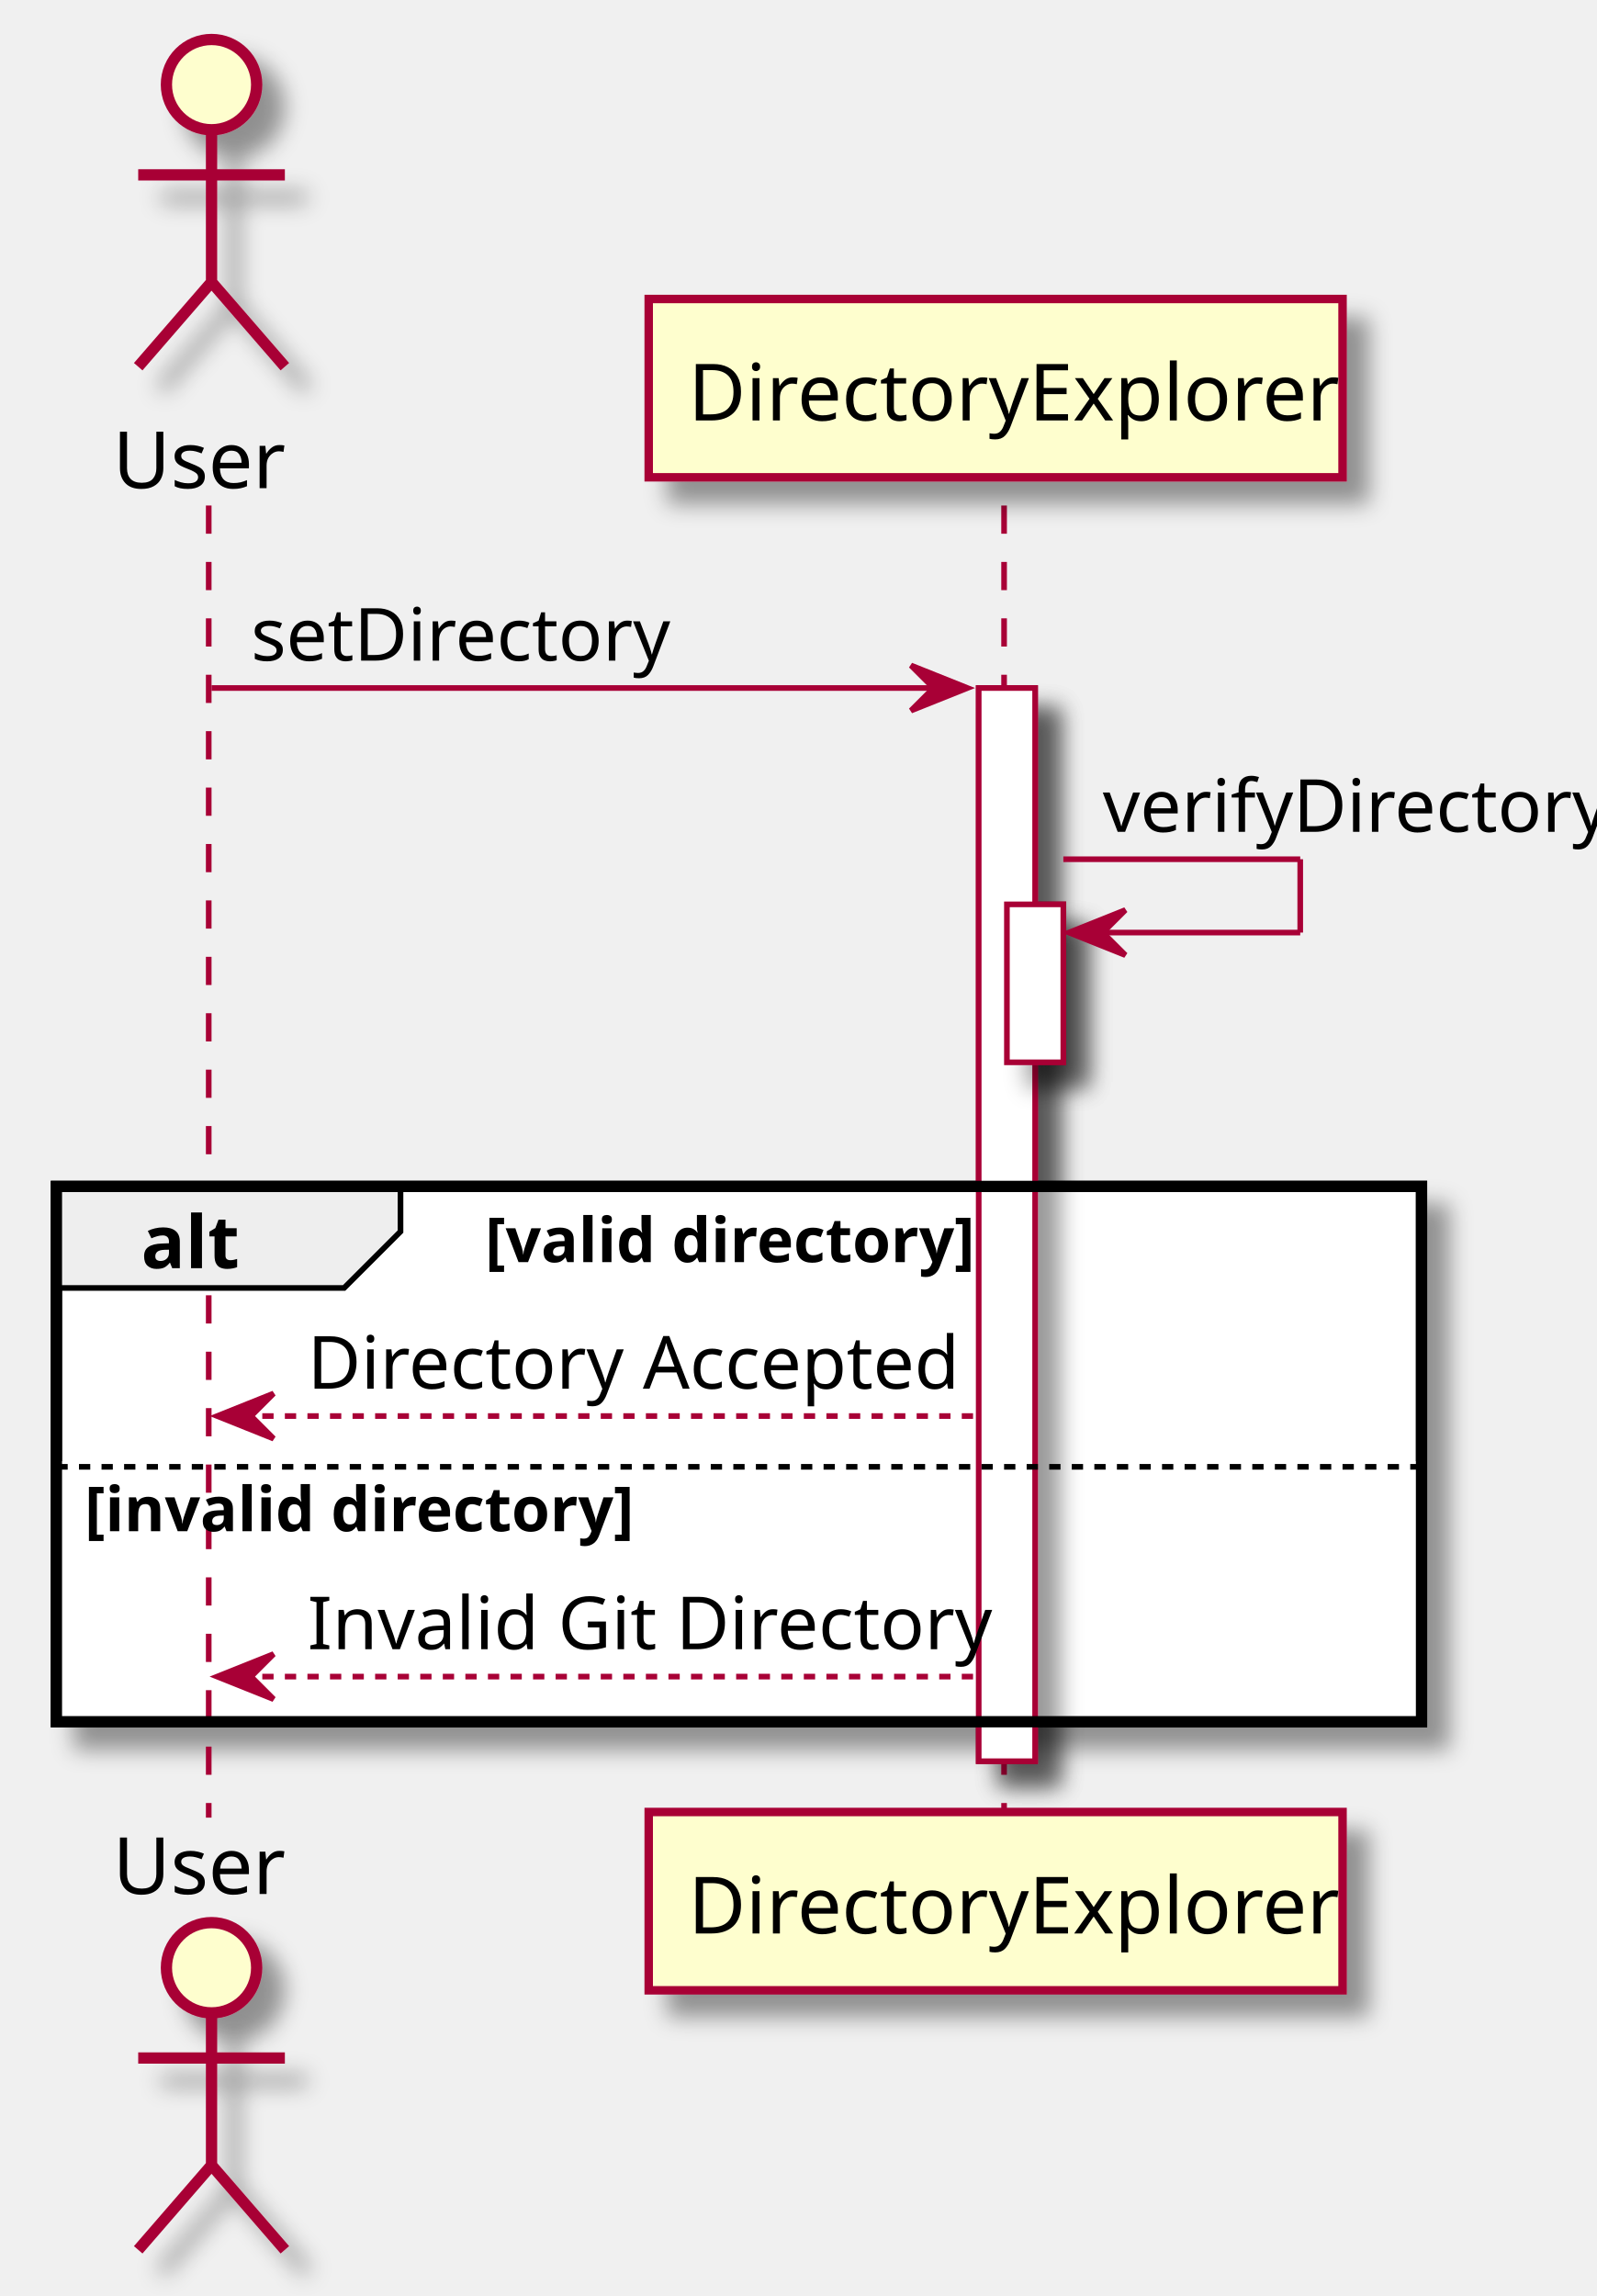
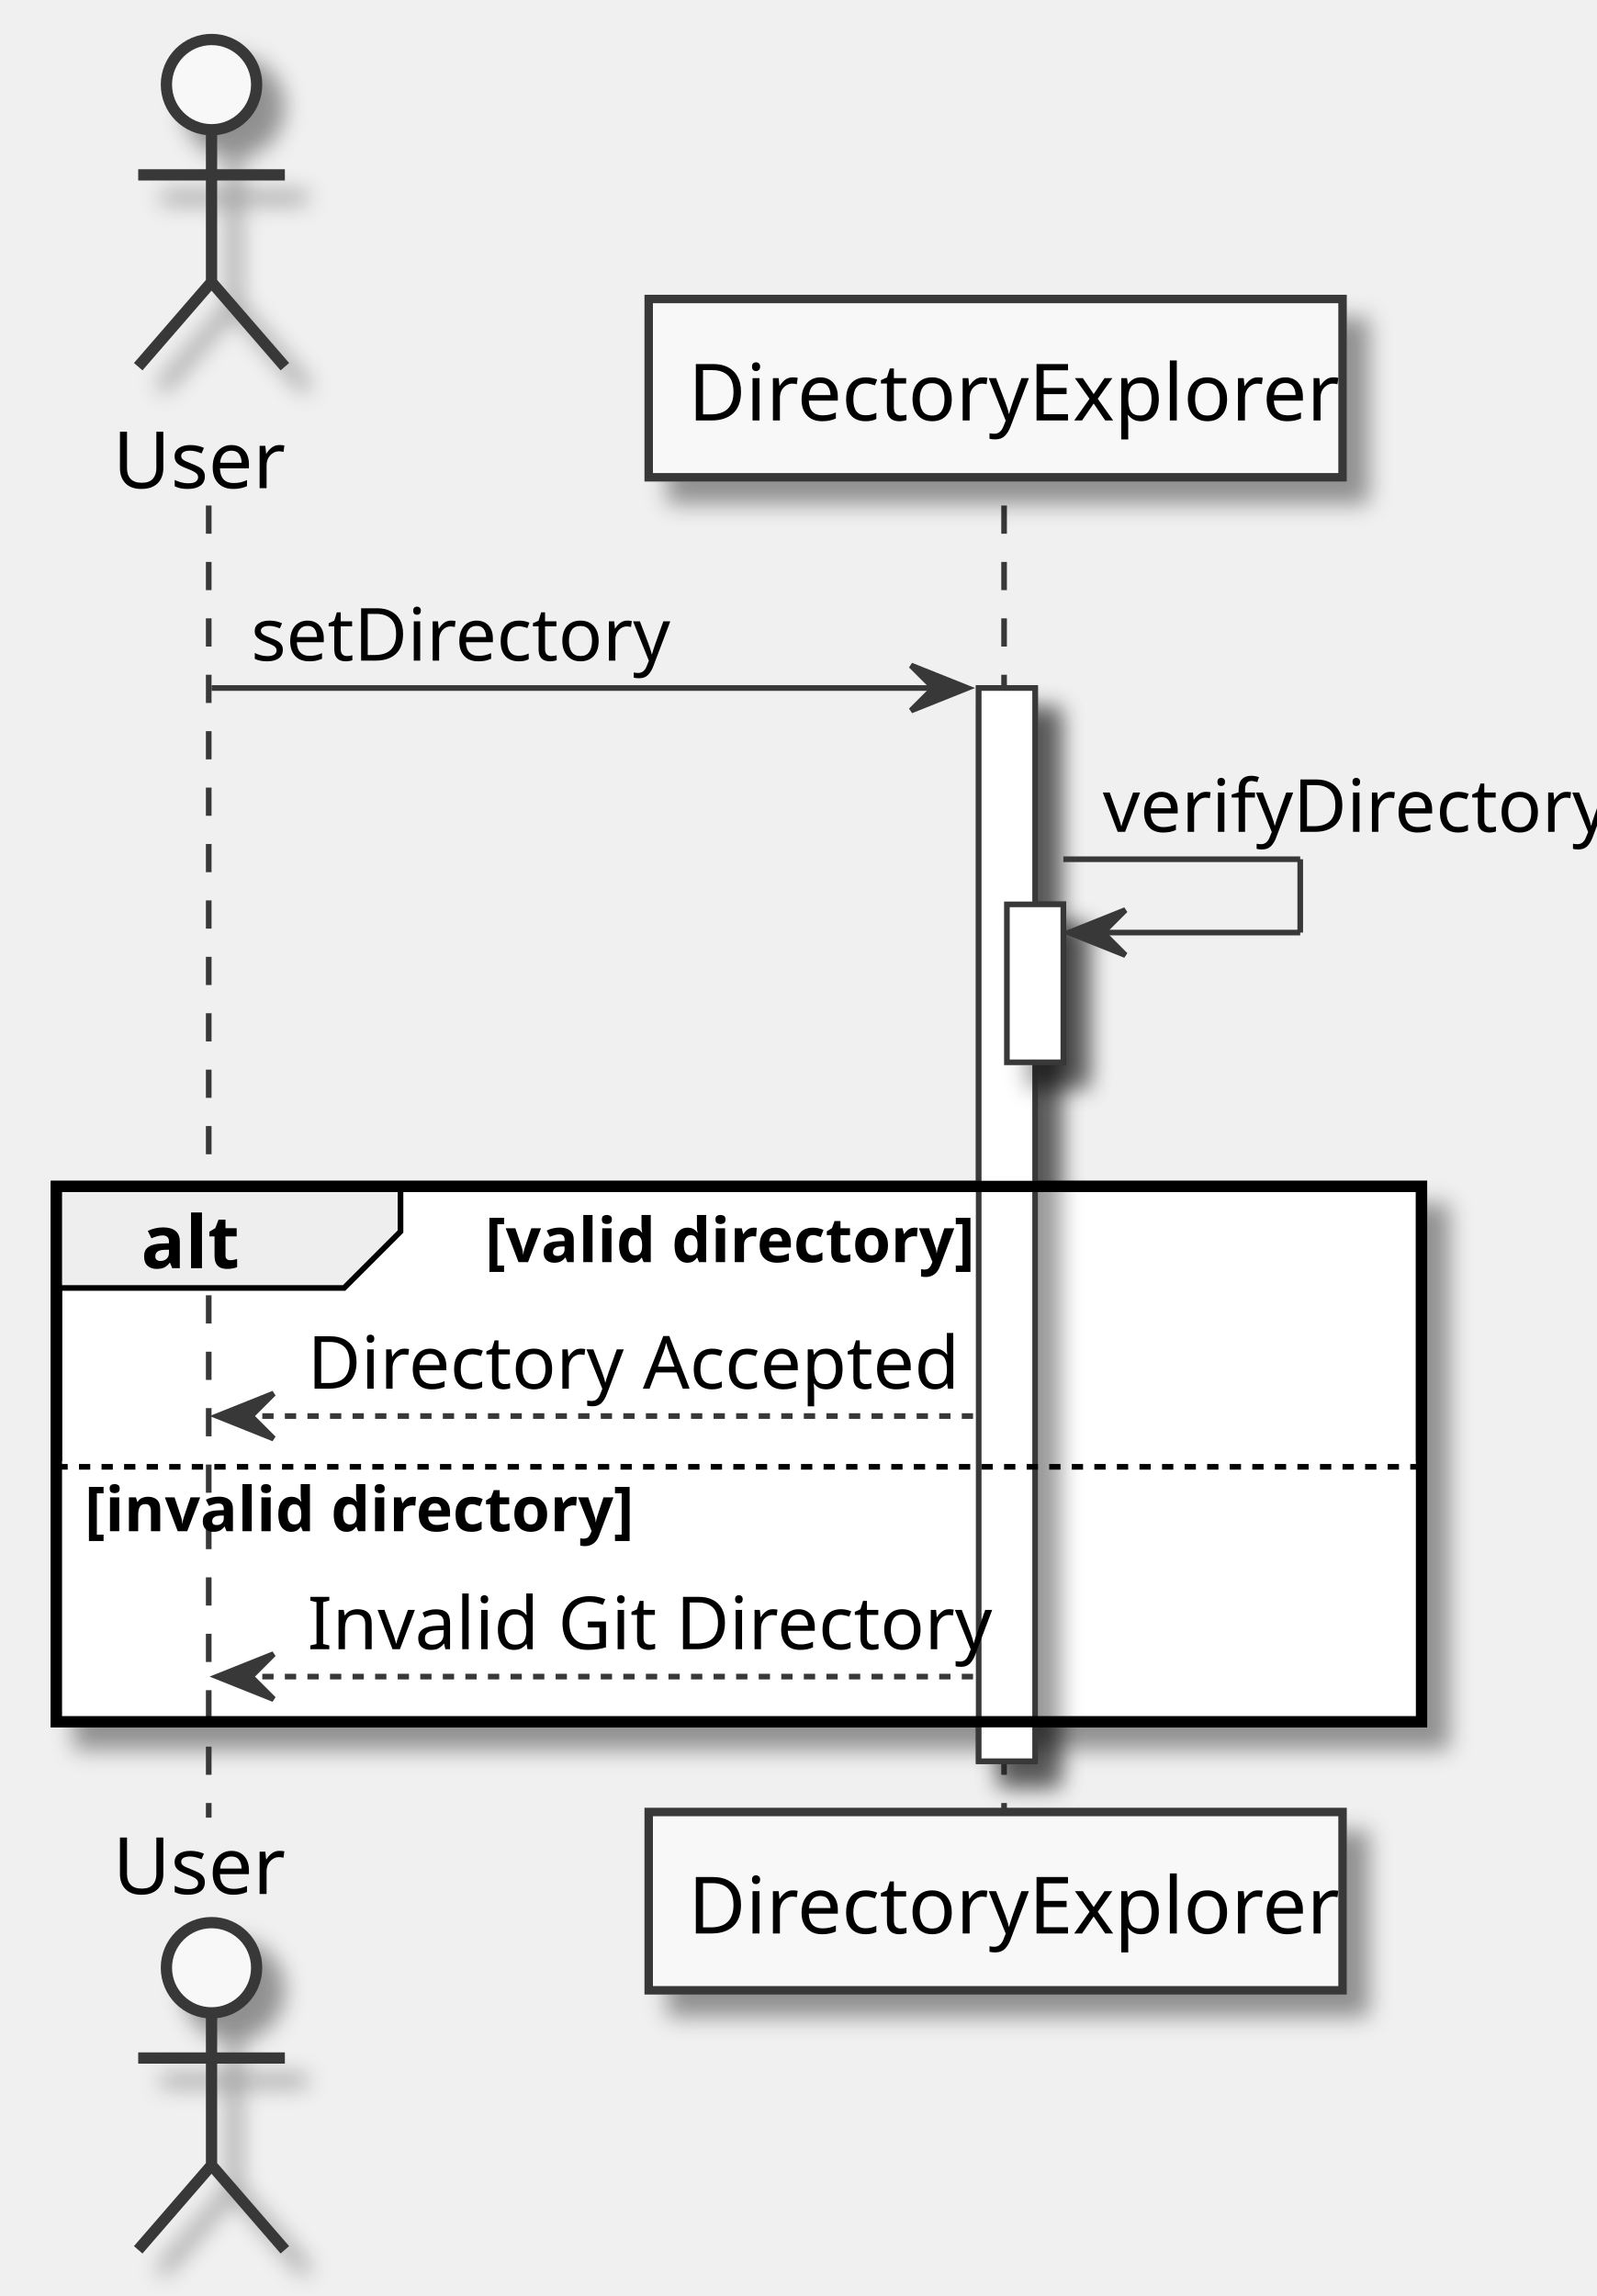
<svg xmlns="http://www.w3.org/2000/svg" contentScriptType="application/ecmascript" contentStyleType="text/css" height="407px" preserveAspectRatio="none" style="width:283px;height:407px;" version="1.1" viewBox="0 0 283 407" width="283px" zoomAndPan="magnify">
  <defs>
-     <filter height="300%" id="fgq6fwwk52pcp" width="300%" x="-1" y="-1">
+     <filter height="300%" id="f1k57o7ubbflzp" width="300%" x="-1" y="-1">
      <feGaussianBlur result="blurOut" stdDeviation="2.0" />
      <feColorMatrix in="blurOut" result="blurOut2" type="matrix" values="0 0 0 0 0 0 0 0 0 0 0 0 0 0 0 0 0 0 .4 0" />
      <feOffset dx="4.0" dy="4.0" in="blurOut2" result="blurOut3" />
      <feBlend in="SourceGraphic" in2="blurOut3" mode="normal" />
    </filter>
  </defs>
  <g>
-     <rect fill="#FFFFFF" filter="url(#fgq6fwwk52pcp)" height="190.242" style="stroke:#A80036;stroke-width:1.0;" width="10" x="173.5" y="121.961" />
-     <rect fill="#FFFFFF" filter="url(#fgq6fwwk52pcp)" height="28" style="stroke:#A80036;stroke-width:1.0;" width="10" x="178.5" y="160.312" />
-     <rect fill="#FFFFFF" filter="url(#fgq6fwwk52pcp)" height="94.891" style="stroke:#000000;stroke-width:2.0;" width="242" x="10" y="210.312" />
+     <rect fill="#FFFFFF" filter="url(#f1k57o7ubbflzp)" height="190.242" style="stroke:#383838;stroke-width:1.0;" width="10" x="173.5" y="121.961" />
+     <rect fill="#FFFFFF" filter="url(#f1k57o7ubbflzp)" height="28" style="stroke:#383838;stroke-width:1.0;" width="10" x="178.5" y="160.312" />
+     <rect fill="#FFFFFF" filter="url(#f1k57o7ubbflzp)" height="94.891" style="stroke:#000000;stroke-width:2.0;" width="242" x="10" y="210.312" />
    <rect fill="#FFFFFF" height="46.188" style="stroke:none;stroke-width:1.0;" width="242" x="10" y="259.016" />
-     <line style="stroke:#A80036;stroke-width:1.0;stroke-dasharray:5.0,5.0;" x1="37" x2="37" y1="89.609" y2="322.203" />
-     <line style="stroke:#A80036;stroke-width:1.0;stroke-dasharray:5.0,5.0;" x1="178" x2="178" y1="89.609" y2="322.203" />
+     <line style="stroke:#383838;stroke-width:1.0;stroke-dasharray:5.0,5.0;" x1="37" x2="37" y1="89.609" y2="322.203" />
+     <line style="stroke:#383838;stroke-width:1.0;stroke-dasharray:5.0,5.0;" x1="178" x2="178" y1="89.609" y2="322.203" />
    <text fill="#000000" font-family="sans-serif" font-size="14" lengthAdjust="spacing" textLength="29" x="20" y="86.533">User</text>
-     <ellipse cx="37.5" cy="15" fill="#FEFECE" filter="url(#fgq6fwwk52pcp)" rx="8" ry="8" style="stroke:#A80036;stroke-width:2.0;" />
-     <path d="M37.5,23 L37.5,50 M24.5,31 L50.5,31 M37.5,50 L24.5,65 M37.5,50 L50.5,65 " fill="none" filter="url(#fgq6fwwk52pcp)" style="stroke:#A80036;stroke-width:2.0;" />
+     <ellipse cx="37.5" cy="15" fill="#F8F8F8" filter="url(#f1k57o7ubbflzp)" rx="8" ry="8" style="stroke:#383838;stroke-width:2.0;" />
+     <path d="M37.5,23 L37.5,50 M24.5,31 L50.5,31 M37.5,50 L24.5,65 M37.5,50 L50.5,65 " fill="none" filter="url(#f1k57o7ubbflzp)" style="stroke:#383838;stroke-width:2.0;" />
    <text fill="#000000" font-family="sans-serif" font-size="14" lengthAdjust="spacing" textLength="29" x="20" y="335.736">User</text>
-     <ellipse cx="37.5" cy="348.812" fill="#FEFECE" filter="url(#fgq6fwwk52pcp)" rx="8" ry="8" style="stroke:#A80036;stroke-width:2.0;" />
-     <path d="M37.5,356.812 L37.5,383.812 M24.5,364.812 L50.5,364.812 M37.5,383.812 L24.5,398.812 M37.5,383.812 L50.5,398.812 " fill="none" filter="url(#fgq6fwwk52pcp)" style="stroke:#A80036;stroke-width:2.0;" />
-     <rect fill="#FEFECE" filter="url(#fgq6fwwk52pcp)" height="31.609" style="stroke:#A80036;stroke-width:1.5;" width="123" x="115" y="53" />
+     <ellipse cx="37.5" cy="348.812" fill="#F8F8F8" filter="url(#f1k57o7ubbflzp)" rx="8" ry="8" style="stroke:#383838;stroke-width:2.0;" />
+     <path d="M37.5,356.812 L37.5,383.812 M24.5,364.812 L50.5,364.812 M37.5,383.812 L24.5,398.812 M37.5,383.812 L50.5,398.812 " fill="none" filter="url(#f1k57o7ubbflzp)" style="stroke:#383838;stroke-width:2.0;" />
+     <rect fill="#F8F8F8" filter="url(#f1k57o7ubbflzp)" height="31.609" style="stroke:#383838;stroke-width:1.5;" width="123" x="115" y="53" />
    <text fill="#000000" font-family="sans-serif" font-size="14" lengthAdjust="spacing" textLength="109" x="122" y="74.533">DirectoryExplorer</text>
-     <rect fill="#FEFECE" filter="url(#fgq6fwwk52pcp)" height="31.609" style="stroke:#A80036;stroke-width:1.5;" width="123" x="115" y="321.203" />
+     <rect fill="#F8F8F8" filter="url(#f1k57o7ubbflzp)" height="31.609" style="stroke:#383838;stroke-width:1.5;" width="123" x="115" y="321.203" />
    <text fill="#000000" font-family="sans-serif" font-size="14" lengthAdjust="spacing" textLength="109" x="122" y="342.736">DirectoryExplorer</text>
-     <rect fill="#FFFFFF" filter="url(#fgq6fwwk52pcp)" height="190.242" style="stroke:#A80036;stroke-width:1.0;" width="10" x="173.5" y="121.961" />
-     <rect fill="#FFFFFF" filter="url(#fgq6fwwk52pcp)" height="28" style="stroke:#A80036;stroke-width:1.0;" width="10" x="178.5" y="160.312" />
-     <polygon fill="#A80036" points="161.5,117.961,171.5,121.961,161.5,125.961,165.5,121.961" style="stroke:#A80036;stroke-width:1.0;" />
-     <line style="stroke:#A80036;stroke-width:1.0;" x1="37.5" x2="167.5" y1="121.961" y2="121.961" />
+     <rect fill="#FFFFFF" filter="url(#f1k57o7ubbflzp)" height="190.242" style="stroke:#383838;stroke-width:1.0;" width="10" x="173.5" y="121.961" />
+     <rect fill="#FFFFFF" filter="url(#f1k57o7ubbflzp)" height="28" style="stroke:#383838;stroke-width:1.0;" width="10" x="178.5" y="160.312" />
+     <polygon fill="#383838" points="161.5,117.961,171.5,121.961,161.5,125.961,165.5,121.961" style="stroke:#383838;stroke-width:1.0;" />
+     <line style="stroke:#383838;stroke-width:1.0;" x1="37.5" x2="167.5" y1="121.961" y2="121.961" />
    <text fill="#000000" font-family="sans-serif" font-size="13" lengthAdjust="spacing" textLength="70" x="44.5" y="117.105">setDirectory</text>
-     <line style="stroke:#A80036;stroke-width:1.0;" x1="188.5" x2="230.5" y1="152.312" y2="152.312" />
-     <line style="stroke:#A80036;stroke-width:1.0;" x1="230.5" x2="230.5" y1="152.312" y2="165.312" />
-     <line style="stroke:#A80036;stroke-width:1.0;" x1="189.5" x2="230.5" y1="165.312" y2="165.312" />
-     <polygon fill="#A80036" points="199.5,161.312,189.5,165.312,199.5,169.312,195.5,165.312" style="stroke:#A80036;stroke-width:1.0;" />
+     <line style="stroke:#383838;stroke-width:1.0;" x1="188.5" x2="230.5" y1="152.312" y2="152.312" />
+     <line style="stroke:#383838;stroke-width:1.0;" x1="230.5" x2="230.5" y1="152.312" y2="165.312" />
+     <line style="stroke:#383838;stroke-width:1.0;" x1="189.5" x2="230.5" y1="165.312" y2="165.312" />
+     <polygon fill="#383838" points="199.5,161.312,189.5,165.312,199.5,169.312,195.5,165.312" style="stroke:#383838;stroke-width:1.0;" />
    <text fill="#000000" font-family="sans-serif" font-size="13" lengthAdjust="spacing" textLength="81" x="195.5" y="147.456">verifyDirectory</text>
    <path d="M10,210.312 L71,210.312 L71,218.312 L61,228.312 L10,228.312 L10,210.312 " fill="#EEEEEE" style="stroke:#000000;stroke-width:1.0;" />
    <rect fill="none" height="94.891" style="stroke:#000000;stroke-width:2.0;" width="242" x="10" y="210.312" />
    <text fill="#000000" font-family="sans-serif" font-size="13" font-weight="bold" lengthAdjust="spacing" textLength="16" x="25" y="224.808">alt</text>
    <text fill="#000000" font-family="sans-serif" font-size="11" font-weight="bold" lengthAdjust="spacing" textLength="86" x="86" y="223.731">[valid directory]</text>
-     <polygon fill="#A80036" points="48.5,247.016,38.5,251.016,48.5,255.016,44.5,251.016" style="stroke:#A80036;stroke-width:1.0;" />
-     <line style="stroke:#A80036;stroke-width:1.0;stroke-dasharray:2.0,2.0;" x1="42.5" x2="172.5" y1="251.016" y2="251.016" />
+     <polygon fill="#383838" points="48.5,247.016,38.5,251.016,48.5,255.016,44.5,251.016" style="stroke:#383838;stroke-width:1.0;" />
+     <line style="stroke:#383838;stroke-width:1.0;stroke-dasharray:2.0,2.0;" x1="42.5" x2="172.5" y1="251.016" y2="251.016" />
    <text fill="#000000" font-family="sans-serif" font-size="13" lengthAdjust="spacing" textLength="111" x="54.5" y="246.159">Directory Accepted</text>
    <line style="stroke:#000000;stroke-width:1.0;stroke-dasharray:2.0,2.0;" x1="10" x2="252" y1="260.016" y2="260.016" />
    <text fill="#000000" font-family="sans-serif" font-size="11" font-weight="bold" lengthAdjust="spacing" textLength="96" x="15" y="271.435">[invalid directory]</text>
-     <polygon fill="#A80036" points="48.5,293.203,38.5,297.203,48.5,301.203,44.5,297.203" style="stroke:#A80036;stroke-width:1.0;" />
-     <line style="stroke:#A80036;stroke-width:1.0;stroke-dasharray:2.0,2.0;" x1="42.5" x2="172.5" y1="297.203" y2="297.203" />
+     <polygon fill="#383838" points="48.5,293.203,38.5,297.203,48.5,301.203,44.5,297.203" style="stroke:#383838;stroke-width:1.0;" />
+     <line style="stroke:#383838;stroke-width:1.0;stroke-dasharray:2.0,2.0;" x1="42.5" x2="172.5" y1="297.203" y2="297.203" />
    <text fill="#000000" font-family="sans-serif" font-size="13" lengthAdjust="spacing" textLength="112" x="54.5" y="292.347">Invalid Git Directory</text>
  </g>
</svg>
